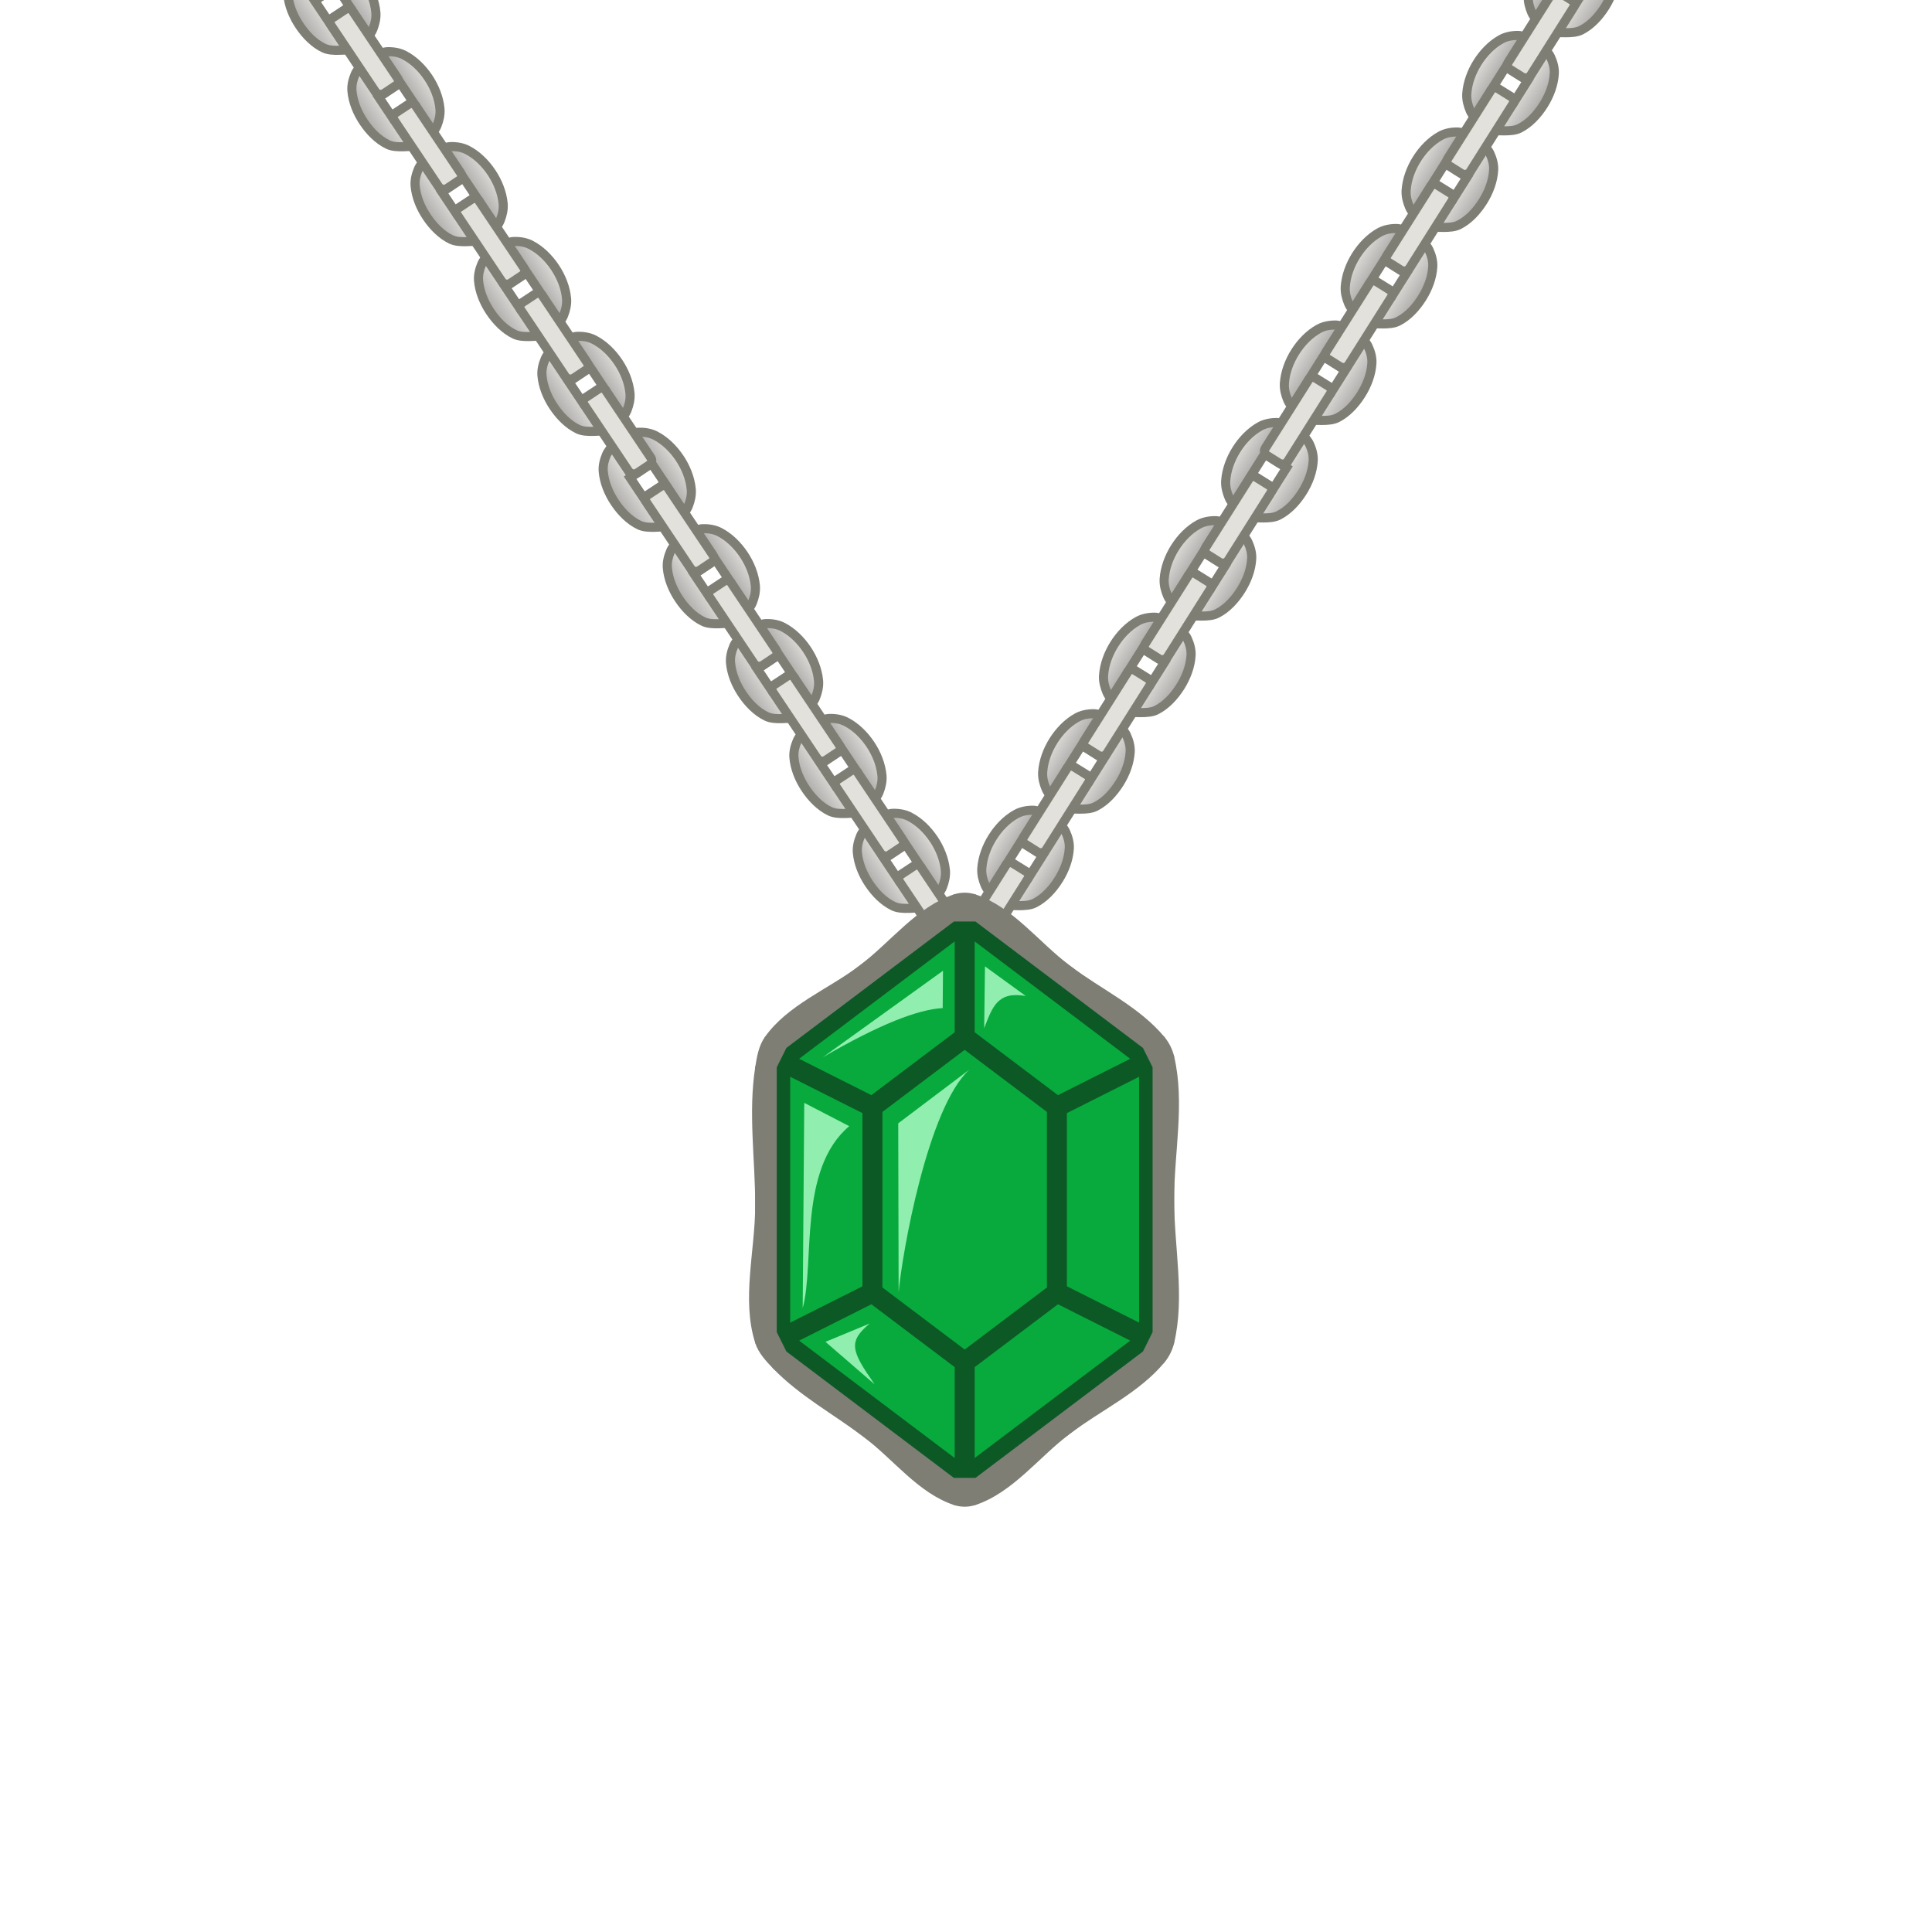
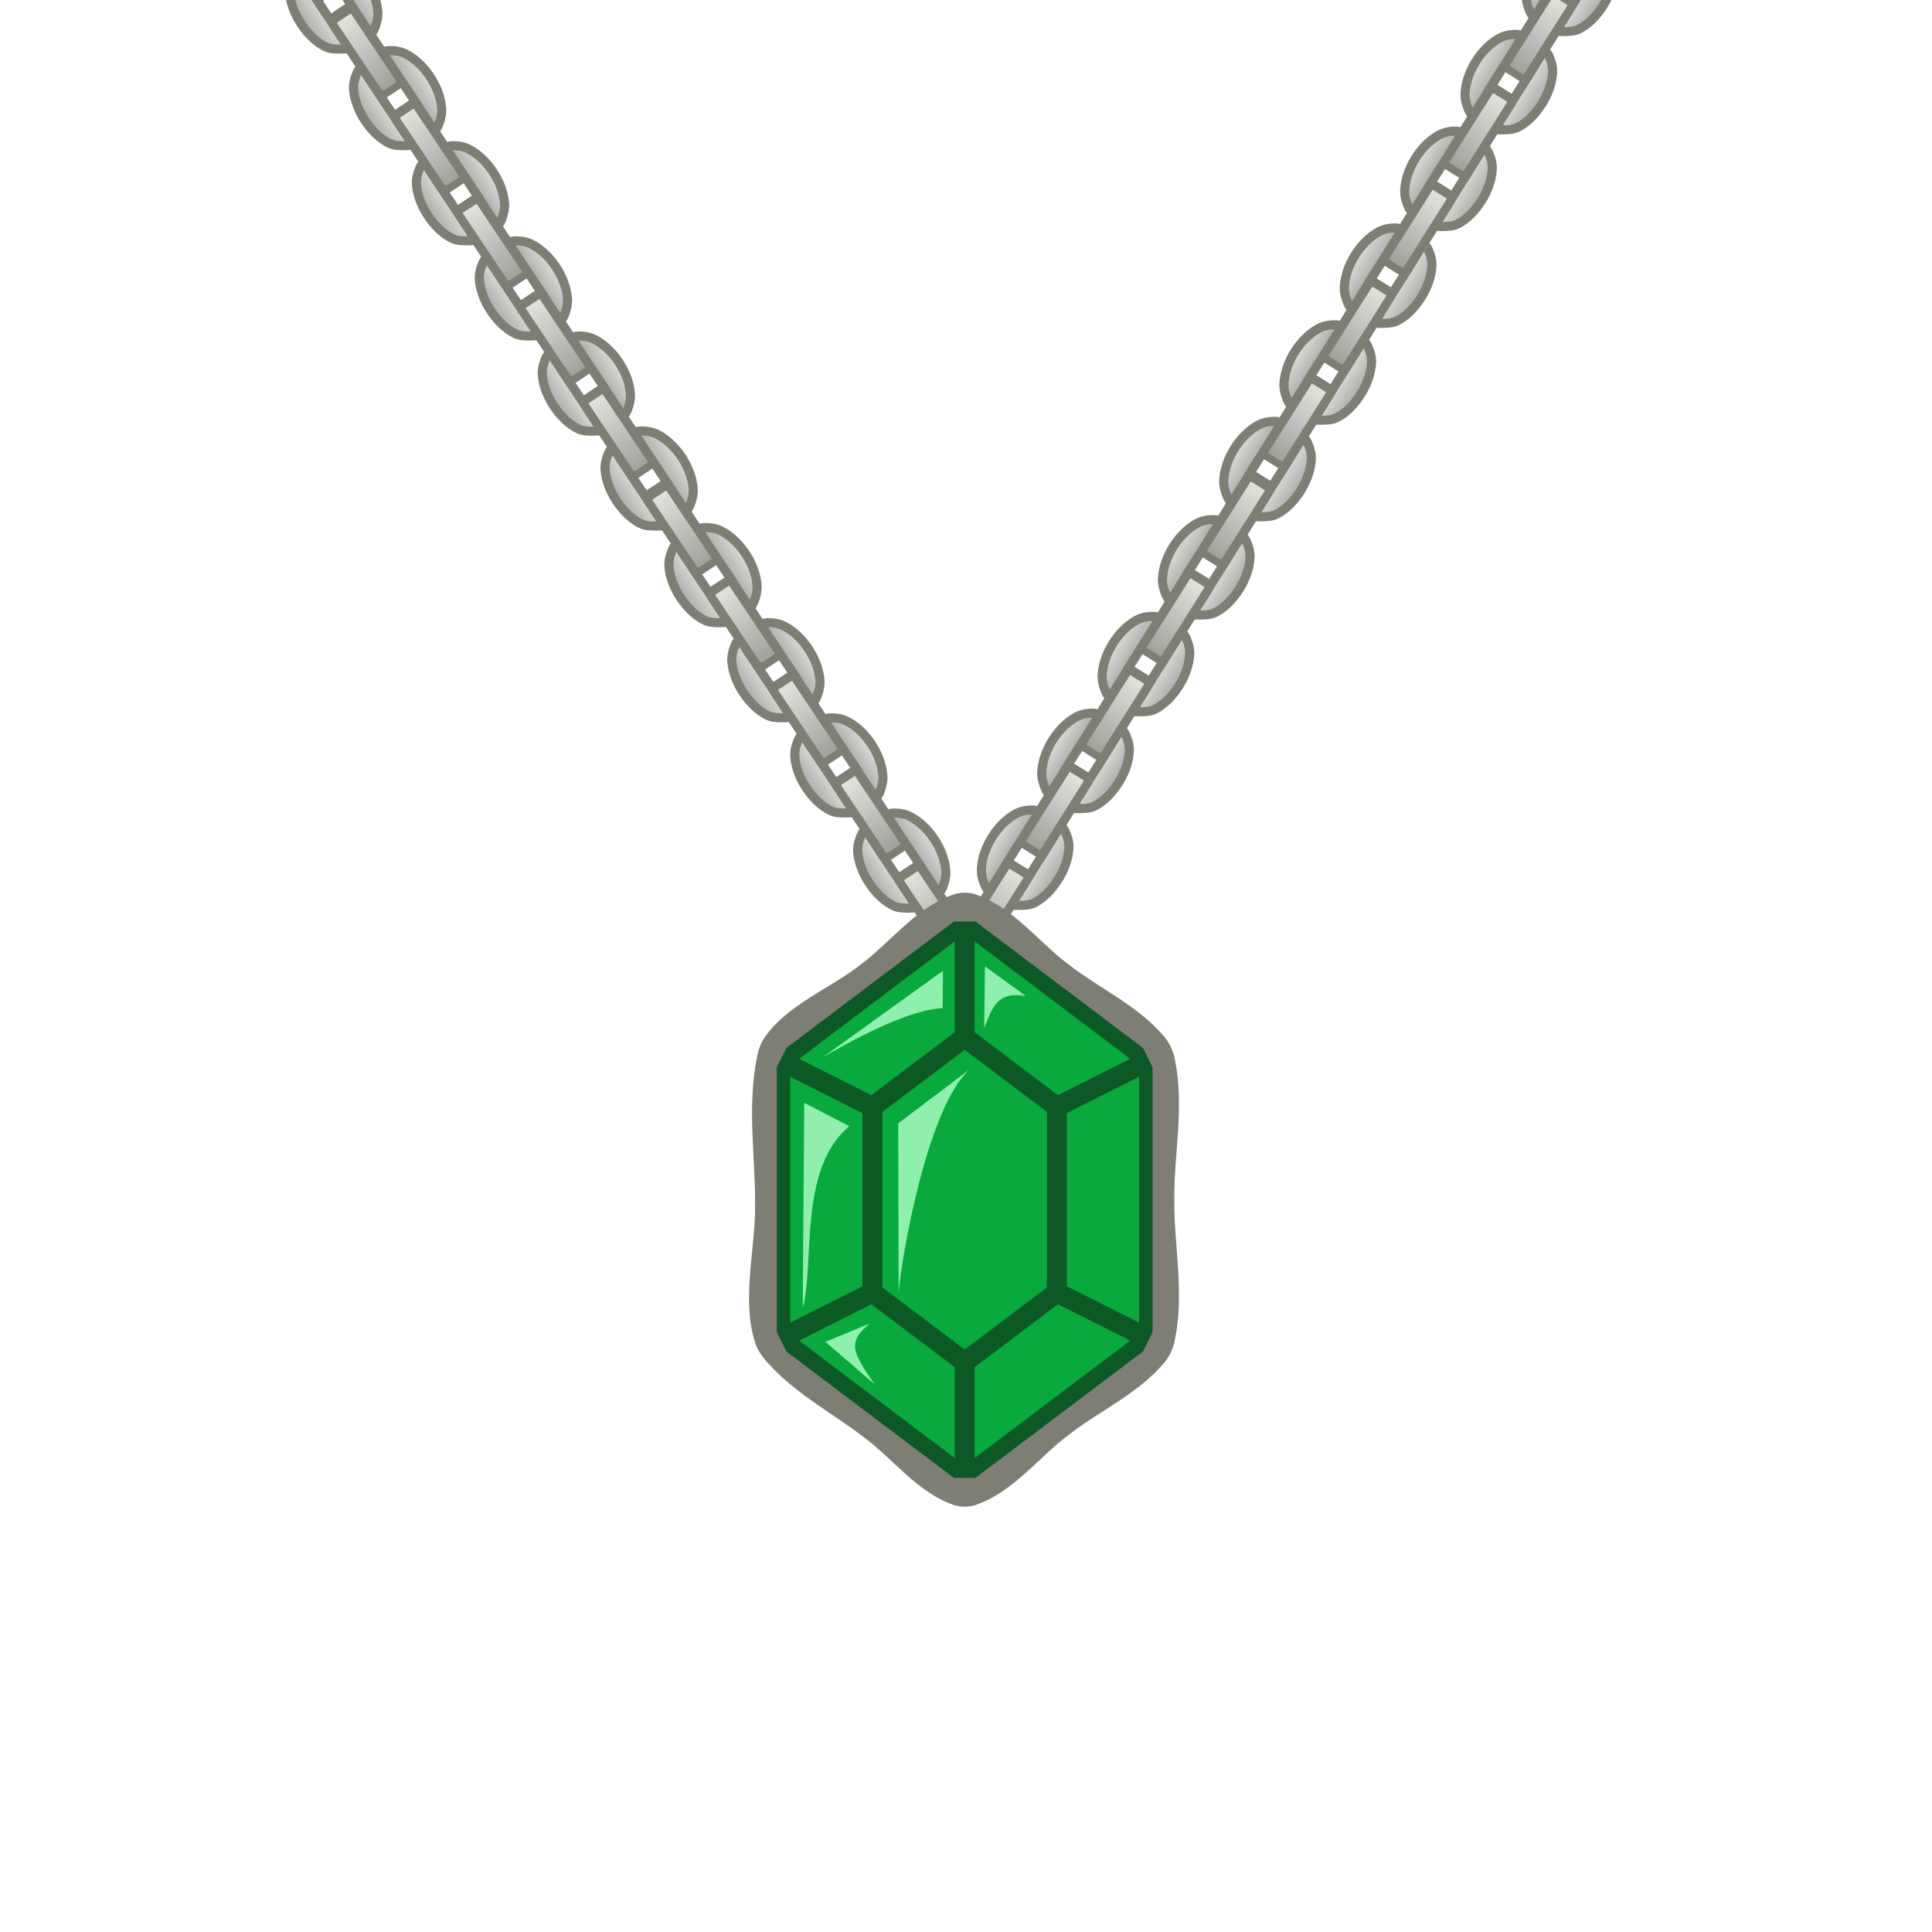
<svg xmlns="http://www.w3.org/2000/svg" xmlns:xlink="http://www.w3.org/1999/xlink" height="500" viewBox="0 0 500 500" width="500">
-   <linearGradient id="a" gradientTransform="translate(-47.05071 92.93406)" gradientUnits="userSpaceOnUse" x1="436.814" x2="445.33" xlink:href="#d" y1="103.626" y2="118.139" />
-   <linearGradient id="b" gradientTransform="translate(-47.05071 92.93406)" gradientUnits="userSpaceOnUse" x1="421.382" x2="429.498" xlink:href="#d" y1="82.363" y2="96.55" />
-   <linearGradient id="c" gradientUnits="userSpaceOnUse" x1="422.54" x2="459.679" xlink:href="#d" y1="164.772" y2="143.292" />
-   <linearGradient id="d" gradientTransform="matrix(391.593 0 0 -391.593 60.7962 7618.49)" gradientUnits="userSpaceOnUse" spreadMethod="pad" x1="0" x2="1" y1="0" y2="0">
+   <linearGradient id="a" gradientTransform="matrix(391.593 0 0 -391.593 60.7962 7618.49)" gradientUnits="userSpaceOnUse" spreadMethod="pad" x1="0" x2="1" y1="0" y2="0">
    <stop offset="0" stop-color="#e3e1db" />
    <stop offset=".511" stop-color="#c1c0be" />
    <stop offset="1" stop-color="#a2a19a" />
  </linearGradient>
-   <g id="e" stroke-width="1.413" transform="matrix(2.323032 1.325183 -1.325183 2.323032 1035.341 -359.8507)">
-     <g stroke-width="1.413" transform="translate(-46.61809 -330.2636)">
+   <linearGradient id="b" gradientTransform="translate(.831418 -.474286)" gradientUnits="userSpaceOnUse" x1="422.54" x2="459.679" xlink:href="#a" y1="164.772" y2="143.292" />
+   <linearGradient id="c" gradientTransform="translate(-47.05071 92.93406)" gradientUnits="userSpaceOnUse" x1="436.814" x2="445.33" xlink:href="#a" y1="103.626" y2="118.139" />
+   <linearGradient id="d" gradientTransform="translate(-47.05071 92.93406)" gradientUnits="userSpaceOnUse" x1="421.382" x2="429.498" xlink:href="#a" y1="82.363" y2="96.55" />
+   <g id="e" stroke-width="1.413" transform="matrix(2.323032 1.325183 -1.325183 2.323032 -411.0757 -407.4957)">
+     <use stroke-width="1.413" transform="translate(-207.5094 118.3746)" xlink:href="#f" />
+     <use stroke-width="1.413" transform="translate(-155.0421 88.44441)" xlink:href="#f" />
+     <use stroke-width="1.413" transform="translate(-103.3935 58.98126)" xlink:href="#f" />
+     <use stroke-width="1.413" transform="translate(-51.69677 29.49063)" xlink:href="#f" />
+     <g id="f" stroke-width="1.413" transform="translate(-46.73782 -330.4735)">
      <path d="m389.014 169.662c-.207-.002-.415-0-.622.006-6.143.179-12.339 2.216-17.66 5.291-5.335 3.083-10.263 7.412-13.437 12.692-1.706 2.837-2.494 6.267-2.637 9.574-.104 2.422.71 4.806 1.32 7.153.329 1.263.621 2.567 1.256 3.707.912 1.637 2.248 3.015 3.576 4.336 1.747 1.737 3.53 3.556 5.727 4.672 2.97 1.508 6.339 2.582 9.67 2.524 6.162-.107 12.383-2.201 17.717-5.289 5.38-3.115 10.48-7.422 13.524-12.842 1.518-2.703 1.819-5.994 1.959-9.091.164-3.633.077-7.475-1.33-10.828-.846-2.017-2.519-3.609-4.086-5.135-1.772-1.727-3.688-3.416-5.928-4.468-2.811-1.321-5.94-2.265-9.049-2.299zm.316 9.607c1.415.079 3.08.472 4.431 1.19 1.713.909 3.404 2.144 4.397 3.81 1.363 2.288 1.651 5.139 1.729 7.801.044 1.495-.341 3.579-.713 4.43zm-5.569 9.455 2.222 3.89 2.1 3.678-6.795 3.924-2.199-3.811-2.159-3.738zm-18.06 3.541 10.283 17.816c-1.479.011-3.406-.522-4.877-1.348-2.322-1.305-4.547-3.135-5.824-5.473-.964-1.764-1.208-3.923-1.1-5.93.095-1.76.748-3.786 1.518-5.066z" fill="#7f7e75" />
-       <path d="m361.68 206.375s4.311 4.989 7.143 6.538c2.211 1.209 4.786 1.983 7.305 1.941 5.366-.09 10.766-1.97 15.415-4.653 4.648-2.683 9.138-6.326 11.737-11.022 1.143-2.065 1.286-4.589 1.366-6.948.11-3.256-1.231-9.696-1.231-9.696l-13.348 7.625 4.506 7.887-15.027 8.676-4.581-7.936z" fill="url(#a)" stroke-width="9.525" />
-       <path d="m403.414 182.535s-4.583-4.848-7.502-6.325c-2.259-1.144-4.854-1.852-7.385-1.781-5.365.152-10.766 1.97-15.414 4.653-4.648 2.683-8.971 6.423-11.737 11.022-1.277 2.124-1.927 4.696-1.955 7.174-.035 3.124 2.26 9.096 2.26 9.096l13.284-7.588-4.538-7.862 15.097-8.716 4.543 7.952z" fill="url(#b)" stroke-width="9.525" />
+       <path d="m361.68 206.375s4.311 4.989 7.143 6.538c2.211 1.209 4.786 1.983 7.305 1.941 5.366-.09 10.766-1.97 15.415-4.653 4.648-2.683 9.138-6.326 11.737-11.022 1.143-2.065 1.286-4.589 1.366-6.948.11-3.256-1.231-9.696-1.231-9.696l-13.348 7.625 4.506 7.887-15.027 8.676-4.581-7.936z" fill="url(#c)" stroke-width="9.525" />
+       <path d="m403.414 182.535s-4.583-4.848-7.502-6.325c-2.259-1.144-4.854-1.852-7.385-1.781-5.365.152-10.766 1.97-15.414 4.653-4.648 2.683-8.971 6.423-11.737 11.022-1.277 2.124-1.927 4.696-1.955 7.174-.035 3.124 2.26 9.096 2.26 9.096l13.284-7.588-4.538-7.862 15.097-8.716 4.543 7.952z" fill="url(#d)" stroke-width="9.525" />
    </g>
-     <g stroke-width="1.413" transform="translate(-82.12665 -308.2496)">
-       <path d="m420.146 160.652c-.562.385-1.851 1.926-2.146 3.166-.258 1.084.2 2.842.426 3.314l4.332 7.623c.396.579 1.965 1.93 3.244 2.172 1.367.259 2.872-.161 4.078-.895l36.328-20.98c1.593-1.135 1.896-2.403 2.043-3.848.154-1.514-.542-3.401-1.283-4.383l-3.51-6.117c-.49-.654-2.252-1.876-3.631-2.045-1.218-.149-2.482.328-3.547.98z" fill="#7f7e75" />
-       <path d="m458.864 143.764-35.545 20.557c-.862.42-.785.442-.339 1.223l3.439 6.019c.436.908.462.818 1.279.346l35.667-20.599c.352-.393.594-.832 0-1.619l-3.261-5.659c-.409-.87-.472-.713-1.241-.269z" fill="url(#c)" stroke-width="9.525" />
-     </g>
-     <g stroke-width="1.413" transform="translate(-201.2661 -241.1283)">
-       <path d="m389.014 169.662c-.207-.002-.415-0-.622.006-6.143.179-12.339 2.216-17.66 5.291-5.335 3.083-10.263 7.412-13.437 12.692-1.706 2.837-2.494 6.267-2.637 9.574-.104 2.422.71 4.806 1.32 7.153.329 1.263.621 2.567 1.256 3.707.912 1.637 2.248 3.015 3.576 4.336 1.747 1.737 3.53 3.556 5.727 4.672 2.97 1.508 6.339 2.582 9.67 2.524 6.162-.107 12.383-2.201 17.717-5.289 5.38-3.115 10.48-7.422 13.524-12.842 1.518-2.703 1.819-5.994 1.959-9.091.164-3.633.077-7.475-1.33-10.828-.846-2.017-2.519-3.609-4.086-5.135-1.772-1.727-3.688-3.416-5.928-4.468-2.811-1.321-5.94-2.265-9.049-2.299zm.316 9.607c1.415.079 3.08.472 4.431 1.19 1.713.909 3.404 2.144 4.397 3.81 1.363 2.288 1.651 5.139 1.729 7.801.044 1.495-.341 3.579-.713 4.43zm-5.569 9.455 2.222 3.89 2.1 3.678-6.795 3.924-2.199-3.811-2.159-3.738zm-18.06 3.541 10.283 17.816c-1.479.011-3.406-.522-4.877-1.348-2.322-1.305-4.547-3.135-5.824-5.473-.964-1.764-1.208-3.923-1.1-5.93.095-1.76.748-3.786 1.518-5.066z" fill="#7f7e75" />
-       <path d="m361.68 206.375s4.311 4.989 7.143 6.538c2.211 1.209 4.786 1.983 7.305 1.941 5.366-.09 10.766-1.97 15.415-4.653 4.648-2.683 9.138-6.326 11.737-11.022 1.143-2.065 1.286-4.589 1.366-6.948.11-3.256-1.231-9.696-1.231-9.696l-13.348 7.625 4.506 7.887-15.027 8.676-4.581-7.936z" fill="url(#a)" stroke-width="9.525" />
-       <path d="m403.414 182.535s-4.583-4.848-7.502-6.325c-2.259-1.144-4.854-1.852-7.385-1.781-5.365.152-10.766 1.97-15.414 4.653-4.648 2.683-8.971 6.423-11.737 11.022-1.277 2.124-1.927 4.696-1.955 7.174-.035 3.124 2.26 9.096 2.26 9.096l13.284-7.588-4.538-7.862 15.097-8.716 4.543 7.952z" fill="url(#b)" stroke-width="9.525" />
-     </g>
-     <g stroke-width="1.413" transform="translate(-253.6638 -211.0761)">
-       <path d="m389.014 169.662c-.207-.002-.415-0-.622.006-6.143.179-12.339 2.216-17.66 5.291-5.335 3.083-10.263 7.412-13.437 12.692-1.706 2.837-2.494 6.267-2.637 9.574-.104 2.422.71 4.806 1.32 7.153.329 1.263.621 2.567 1.256 3.707.912 1.637 2.248 3.015 3.576 4.336 1.747 1.737 3.53 3.556 5.727 4.672 2.97 1.508 6.339 2.582 9.67 2.524 6.162-.107 12.383-2.201 17.717-5.289 5.38-3.115 10.48-7.422 13.524-12.842 1.518-2.703 1.819-5.994 1.959-9.091.164-3.633.077-7.475-1.33-10.828-.846-2.017-2.519-3.609-4.086-5.135-1.772-1.727-3.688-3.416-5.928-4.468-2.811-1.321-5.94-2.265-9.049-2.299zm.316 9.607c1.415.079 3.08.472 4.431 1.19 1.713.909 3.404 2.144 4.397 3.81 1.363 2.288 1.651 5.139 1.729 7.801.044 1.495-.341 3.579-.713 4.43zm-5.569 9.455 2.222 3.89 2.1 3.678-6.795 3.924-2.199-3.811-2.159-3.738zm-18.06 3.541 10.283 17.816c-1.479.011-3.406-.522-4.877-1.348-2.322-1.305-4.547-3.135-5.824-5.473-.964-1.764-1.208-3.923-1.1-5.93.095-1.76.748-3.786 1.518-5.066z" fill="#7f7e75" />
-       <path d="m361.68 206.375s4.311 4.989 7.143 6.538c2.211 1.209 4.786 1.983 7.305 1.941 5.366-.09 10.766-1.97 15.415-4.653 4.648-2.683 9.138-6.326 11.737-11.022 1.143-2.065 1.286-4.589 1.366-6.948.11-3.256-1.231-9.696-1.231-9.696l-13.348 7.625 4.506 7.887-15.027 8.676-4.581-7.936z" fill="url(#a)" stroke-width="9.525" />
-       <path d="m403.414 182.535s-4.583-4.848-7.502-6.325c-2.259-1.144-4.854-1.852-7.385-1.781-5.365.152-10.766 1.97-15.414 4.653-4.648 2.683-8.971 6.423-11.737 11.022-1.277 2.124-1.927 4.696-1.955 7.174-.035 3.124 2.26 9.096 2.26 9.096l13.284-7.588-4.538-7.862 15.097-8.716 4.543 7.952z" fill="url(#b)" stroke-width="9.525" />
-     </g>
-     <g stroke-width="1.413" transform="translate(-288.3282 -189.4844)">
-       <path d="m420.146 160.652c-.562.385-1.851 1.926-2.146 3.166-.258 1.084.2 2.842.426 3.314l4.332 7.623c.396.579 1.965 1.93 3.244 2.172 1.367.259 2.872-.161 4.078-.895l36.328-20.98c1.593-1.135 1.896-2.403 2.043-3.848.154-1.514-.542-3.401-1.283-4.383l-3.51-6.117c-.49-.654-2.252-1.876-3.631-2.045-1.218-.149-2.482.328-3.547.98z" fill="#7f7e75" />
-       <path d="m458.864 143.764-35.545 20.557c-.862.42-.785.442-.339 1.223l3.439 6.019c.436.908.462.818 1.279.346l35.667-20.599c.352-.393.594-.832 0-1.619l-3.261-5.659c-.409-.87-.472-.713-1.241-.269z" fill="url(#c)" stroke-width="9.525" />
-     </g>
-     <g stroke-width="1.413" transform="translate(-98.16537 -300.5109)">
-       <path d="m389.014 169.662c-.207-.002-.415-0-.622.006-6.143.179-12.339 2.216-17.66 5.291-5.335 3.083-10.263 7.412-13.437 12.692-1.706 2.837-2.494 6.267-2.637 9.574-.104 2.422.71 4.806 1.32 7.153.329 1.263.621 2.567 1.256 3.707.912 1.637 2.248 3.015 3.576 4.336 1.747 1.737 3.53 3.556 5.727 4.672 2.97 1.508 6.339 2.582 9.67 2.524 6.162-.107 12.383-2.201 17.717-5.289 5.38-3.115 10.48-7.422 13.524-12.842 1.518-2.703 1.819-5.994 1.959-9.091.164-3.633.077-7.475-1.33-10.828-.846-2.017-2.519-3.609-4.086-5.135-1.772-1.727-3.688-3.416-5.928-4.468-2.811-1.321-5.94-2.265-9.049-2.299zm.316 9.607c1.415.079 3.08.472 4.431 1.19 1.713.909 3.404 2.144 4.397 3.81 1.363 2.288 1.651 5.139 1.729 7.801.044 1.495-.341 3.579-.713 4.43zm-5.569 9.455 2.222 3.89 2.1 3.678-6.795 3.924-2.199-3.811-2.159-3.738zm-18.06 3.541 10.283 17.816c-1.479.011-3.406-.522-4.877-1.348-2.322-1.305-4.547-3.135-5.824-5.473-.964-1.764-1.208-3.923-1.1-5.93.095-1.76.748-3.786 1.518-5.066z" fill="#7f7e75" />
-       <path d="m361.68 206.375s4.311 4.989 7.143 6.538c2.211 1.209 4.786 1.983 7.305 1.941 5.366-.09 10.766-1.97 15.415-4.653 4.648-2.683 9.138-6.326 11.737-11.022 1.143-2.065 1.286-4.589 1.366-6.948.11-3.256-1.231-9.696-1.231-9.696l-13.348 7.625 4.506 7.887-15.027 8.676-4.581-7.936z" fill="url(#a)" stroke-width="9.525" />
-       <path d="m403.414 182.535s-4.583-4.848-7.502-6.325c-2.259-1.144-4.854-1.852-7.385-1.781-5.365.152-10.766 1.97-15.414 4.653-4.648 2.683-8.971 6.423-11.737 11.022-1.277 2.124-1.927 4.696-1.955 7.174-.035 3.124 2.26 9.096 2.26 9.096l13.284-7.588-4.538-7.862 15.097-8.716 4.543 7.952z" fill="url(#b)" stroke-width="9.525" />
-     </g>
-     <g stroke-width="1.413" transform="translate(-133.6739 -278.4969)">
-       <path d="m420.146 160.652c-.562.385-1.851 1.926-2.146 3.166-.258 1.084.2 2.842.426 3.314l4.332 7.623c.396.579 1.965 1.93 3.244 2.172 1.367.259 2.872-.161 4.078-.895l36.328-20.98c1.593-1.135 1.896-2.403 2.043-3.848.154-1.514-.542-3.401-1.283-4.383l-3.51-6.117c-.49-.654-2.252-1.876-3.631-2.045-1.218-.149-2.482.328-3.547.98z" fill="#7f7e75" />
-       <path d="m458.864 143.764-35.545 20.557c-.862.42-.785.442-.339 1.223l3.439 6.019c.436.908.462.818 1.279.346l35.667-20.599c.352-.393.594-.832 0-1.619l-3.261-5.659c-.409-.87-.472-.713-1.241-.269z" fill="url(#c)" stroke-width="9.525" />
-     </g>
-     <g stroke-width="1.413" transform="translate(-149.7126 -270.7582)">
-       <path d="m389.014 169.662c-.207-.002-.415-0-.622.006-6.143.179-12.339 2.216-17.66 5.291-5.335 3.083-10.263 7.412-13.437 12.692-1.706 2.837-2.494 6.267-2.637 9.574-.104 2.422.71 4.806 1.32 7.153.329 1.263.621 2.567 1.256 3.707.912 1.637 2.248 3.015 3.576 4.336 1.747 1.737 3.53 3.556 5.727 4.672 2.97 1.508 6.339 2.582 9.67 2.524 6.162-.107 12.383-2.201 17.717-5.289 5.38-3.115 10.48-7.422 13.524-12.842 1.518-2.703 1.819-5.994 1.959-9.091.164-3.633.077-7.475-1.33-10.828-.846-2.017-2.519-3.609-4.086-5.135-1.772-1.727-3.688-3.416-5.928-4.468-2.811-1.321-5.94-2.265-9.049-2.299zm.316 9.607c1.415.079 3.08.472 4.431 1.19 1.713.909 3.404 2.144 4.397 3.81 1.363 2.288 1.651 5.139 1.729 7.801.044 1.495-.341 3.579-.713 4.43zm-5.569 9.455 2.222 3.89 2.1 3.678-6.795 3.924-2.199-3.811-2.159-3.738zm-18.06 3.541 10.283 17.816c-1.479.011-3.406-.522-4.877-1.348-2.322-1.305-4.547-3.135-5.824-5.473-.964-1.764-1.208-3.923-1.1-5.93.095-1.76.748-3.786 1.518-5.066z" fill="#7f7e75" />
-       <path d="m361.68 206.375s4.311 4.989 7.143 6.538c2.211 1.209 4.786 1.983 7.305 1.941 5.366-.09 10.766-1.97 15.415-4.653 4.648-2.683 9.138-6.326 11.737-11.022 1.143-2.065 1.286-4.589 1.366-6.948.11-3.256-1.231-9.696-1.231-9.696l-13.348 7.625 4.506 7.887-15.027 8.676-4.581-7.936z" fill="url(#a)" stroke-width="9.525" />
-       <path d="m403.414 182.535s-4.583-4.848-7.502-6.325c-2.259-1.144-4.854-1.852-7.385-1.781-5.365.152-10.766 1.97-15.414 4.653-4.648 2.683-8.971 6.423-11.737 11.022-1.277 2.124-1.927 4.696-1.955 7.174-.035 3.124 2.26 9.096 2.26 9.096l13.284-7.588-4.538-7.862 15.097-8.716 4.543 7.952z" fill="url(#b)" stroke-width="9.525" />
-     </g>
-     <g stroke-width="1.413" transform="translate(-236.7747 -219.1143)">
-       <path d="m420.146 160.652c-.562.385-1.851 1.926-2.146 3.166-.258 1.084.2 2.842.426 3.314l4.332 7.623c.396.579 1.965 1.93 3.244 2.172 1.367.259 2.872-.161 4.078-.895l36.328-20.98c1.593-1.135 1.896-2.403 2.043-3.848.154-1.514-.542-3.401-1.283-4.383l-3.51-6.117c-.49-.654-2.252-1.876-3.631-2.045-1.218-.149-2.482.328-3.547.98z" fill="#7f7e75" />
-       <path d="m458.864 143.764-35.545 20.557c-.862.42-.785.442-.339 1.223l3.439 6.019c.436.908.462.818 1.279.346l35.667-20.599c.352-.393.594-.832 0-1.619l-3.261-5.659c-.409-.87-.472-.713-1.241-.269z" fill="url(#c)" stroke-width="9.525" />
-     </g>
-     <g stroke-width="1.413" transform="translate(-185.2212 -248.7442)">
-       <path d="m420.146 160.652c-.562.385-1.851 1.926-2.146 3.166-.258 1.084.2 2.842.426 3.314l4.332 7.623c.396.579 1.965 1.93 3.244 2.172 1.367.259 2.872-.161 4.078-.895l36.328-20.98c1.593-1.135 1.896-2.403 2.043-3.848.154-1.514-.542-3.401-1.283-4.383l-3.51-6.117c-.49-.654-2.252-1.876-3.631-2.045-1.218-.149-2.482.328-3.547.98z" fill="#7f7e75" />
-       <path d="m458.864 143.764-35.545 20.557c-.862.42-.785.442-.339 1.223l3.439 6.019c.436.908.462.818 1.279.346l35.667-20.599c.352-.393.594-.832 0-1.619l-3.261-5.659c-.409-.87-.472-.713-1.241-.269z" fill="url(#c)" stroke-width="9.525" />
+     <use stroke-width="1.413" transform="translate(-51.69677 29.49063)" xlink:href="#g" />
+     <use stroke-width="1.413" transform="translate(-103.3935 58.98126)" xlink:href="#g" />
+     <use stroke-width="1.413" transform="translate(-155.0421 88.44441)" xlink:href="#g" />
+     <use stroke-width="1.413" transform="translate(-206.6908 117.9076)" xlink:href="#g" />
+     <g id="g" stroke-width="1.413" transform="translate(-82.0786 -308.1653)">
+       <path d="m418.762 163.251c-.25 1.062-.135 2.333.389 3.25l4.322 7.568c.625 1.095 1.649 2.149 2.87 2.471 1.189.313 2.457-.054 3.618-.716l36.443-20.789c1.07-.655 1.718-1.486 2.047-2.515.403-1.261.649-2.374-.256-3.962l-4.315-7.572c-.604-1.06-1.558-1.664-2.599-1.989-1.245-.388-3.061-.294-3.907.189l-36.463 20.8c-.904.516-1.851 1.998-2.15 3.267z" fill="#7f7e75" />
+       <path d="m459.696 143.289-35.545 20.557c-.862.42-.785.442-.339 1.223l3.439 6.019c.436.908.462.818 1.279.346l35.667-20.599c.352-.393.594-.832 0-1.619l-3.261-5.659c-.409-.87-.472-.713-1.241-.269z" fill="url(#b)" stroke-width="9.525" />
    </g>
  </g>
  <g fill="#7f7e75" stroke-width="5.39" transform="matrix(.1023322 .1547605 -.1547605 .1023322 172.7759 47.75743)">
-     <use transform="translate(-1027.542 478.7739)" xlink:href="#e" />
-     <use transform="translate(-1825.185 478.7739)" xlink:href="#e" />
-     <use transform="translate(-2622.828 478.7739)" xlink:href="#e" />
+     <use transform="translate(418.8746 526.419)" xlink:href="#e" />
+     <use transform="translate(-378.7683 526.419)" xlink:href="#e" />
+     <use transform="translate(-1176.411 526.419)" xlink:href="#e" />
  </g>
  <g fill="#7f7e75" stroke-width="5.39" transform="matrix(-.09817589 .1574299 .1574299 .09817589 321.2278 45.46298)">
-     <use transform="translate(-1027.542 478.7739)" xlink:href="#e" />
-     <use transform="translate(-1825.185 478.7739)" xlink:href="#e" />
-     <use transform="translate(-2622.828 478.7739)" xlink:href="#e" />
+     <use transform="translate(418.8746 526.419)" xlink:href="#e" />
+     <use transform="translate(-378.7683 526.419)" xlink:href="#e" />
+     <use transform="translate(-1176.411 526.419)" xlink:href="#e" />
  </g>
  <g stroke-width="3.174" transform="matrix(1.190644 .00000000166 -.00000000368 1.190644 10.88563 247.3646)">
    <path d="m202.881 119.373c8.136-2.725 13.698-10.337 20.547-15.505 6.849-5.168 15.067-8.903 20.547-15.505 1.002-1.208 1.737-2.688 2.095-4.216 2.372-10.103 0-20.756 0-31.134s2.369-21.03 0-31.134c-.358-1.528-1.091-3.01-2.093-4.218-5.479-6.604-13.699-10.337-20.548-15.505s-12.412-12.78-20.548-15.505c-1.481-.496-3.204-.496-4.684 0-8.136 2.725-13.698 10.337-20.547 15.505s-15.586 8.504-20.547 15.505c-1.329 1.876-1.742 4.3-2.095 6.572-1.535 9.867 0 19.971 0 29.956 0 9.985-3.018 20.438 0 29.956.694 2.189 2.372 3.981 3.97 5.631 5.696 5.883 13.073 9.865 19.61 14.797 6.537 4.932 11.845 12.197 19.61 14.797 1.481.496 3.204.496 4.684 0z" fill="#7f7e75" stroke-width="3.174" />
    <path d="m202.713 114.622 38.152-28.79 1.945-3.914v-57.809l-1.944-3.916-38.153-28.79h-4.349l-38.152 28.79-1.945 6.102v55.623l3.686 5.228 36.411 27.476z" fill="#0d5926" stroke-width="3.174" />
    <path d="m164.56 22.381 15.7 7.898 18.105-13.661v-19.746zm38.153-25.51v19.746l18.104 13.662 15.701-7.898zm-20.049 37.062v38.156l17.875 13.489 17.875-13.489v-38.156l-17.875-13.489zm-20.049-7.64v53.437l15.701-7.898v-37.64zm75.848 0-15.701 7.898v37.64l15.701 7.898zm-73.902 57.35 33.805 25.51v-19.746l-18.105-13.662zm56.257-7.898-18.105 13.661v19.746l33.805-25.509z" fill="#09aa3d" stroke-width="30.236" />
    <path d="m213.802 8.722c-6.069-1.023-7.184 2.237-9.022 7.002l.173-13.429zm-17.976-5.473-.066 8.111c-5.327.287-13.717 3.506-26.062 10.695l26.128-18.805zm5.732 21.493c-9.059 8.227-14.648 40.073-15.375 48.403l-.085-36.733 15.459-11.67zm-35.887 7.22 9.776 5.064c-11.179 9.422-7.437 29.829-10.115 39.524l.339-44.588zm14.225 47.96c-4.733 3.958-4.045 5.923 1.081 13.228l-10.688-9.243 9.607-3.986z" fill="#90efaf" />
    <path d="m198.196-13.348-41.093 31.011-2.096 6.571v59.914l3.968 5.631 39.22 29.594h4.684l41.094-31.009 2.096-4.216v-62.267l-2.094-4.218-41.096-31.011zm-38.506 95.138v-57.557l2.096-4.216 36.412-27.475h4.682l36.412 27.475 2.096 4.216 0 57.557-2.096 4.216-36.412 27.477h-4.682l-36.412-27.477z" fill="#7f7e75" stroke-width="3.174" />
  </g>
</svg>
